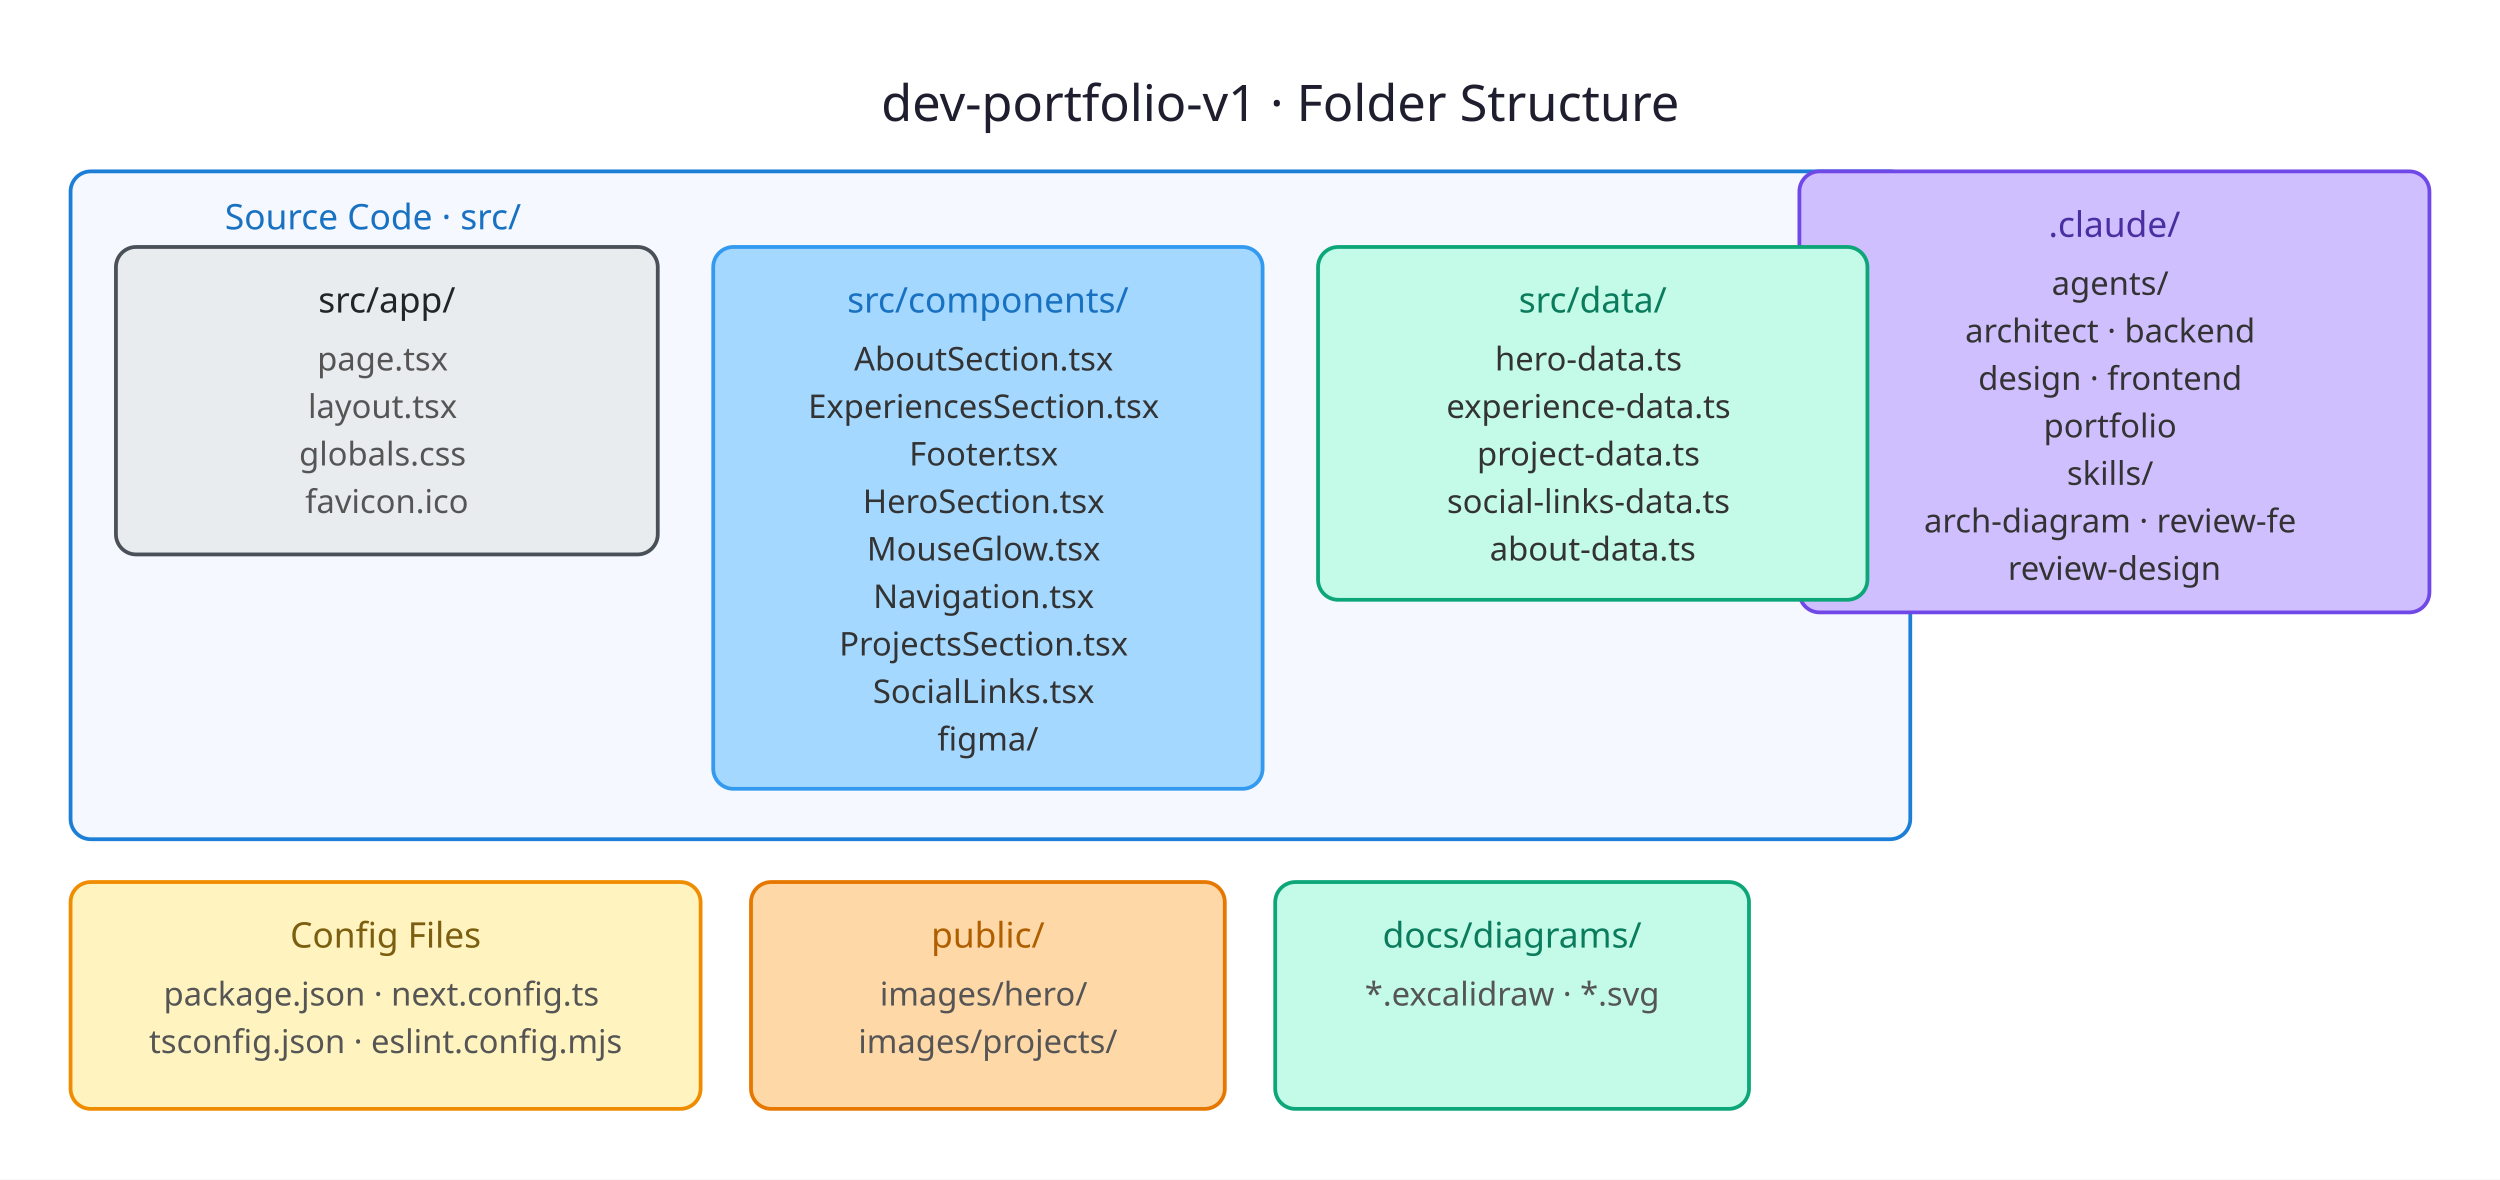
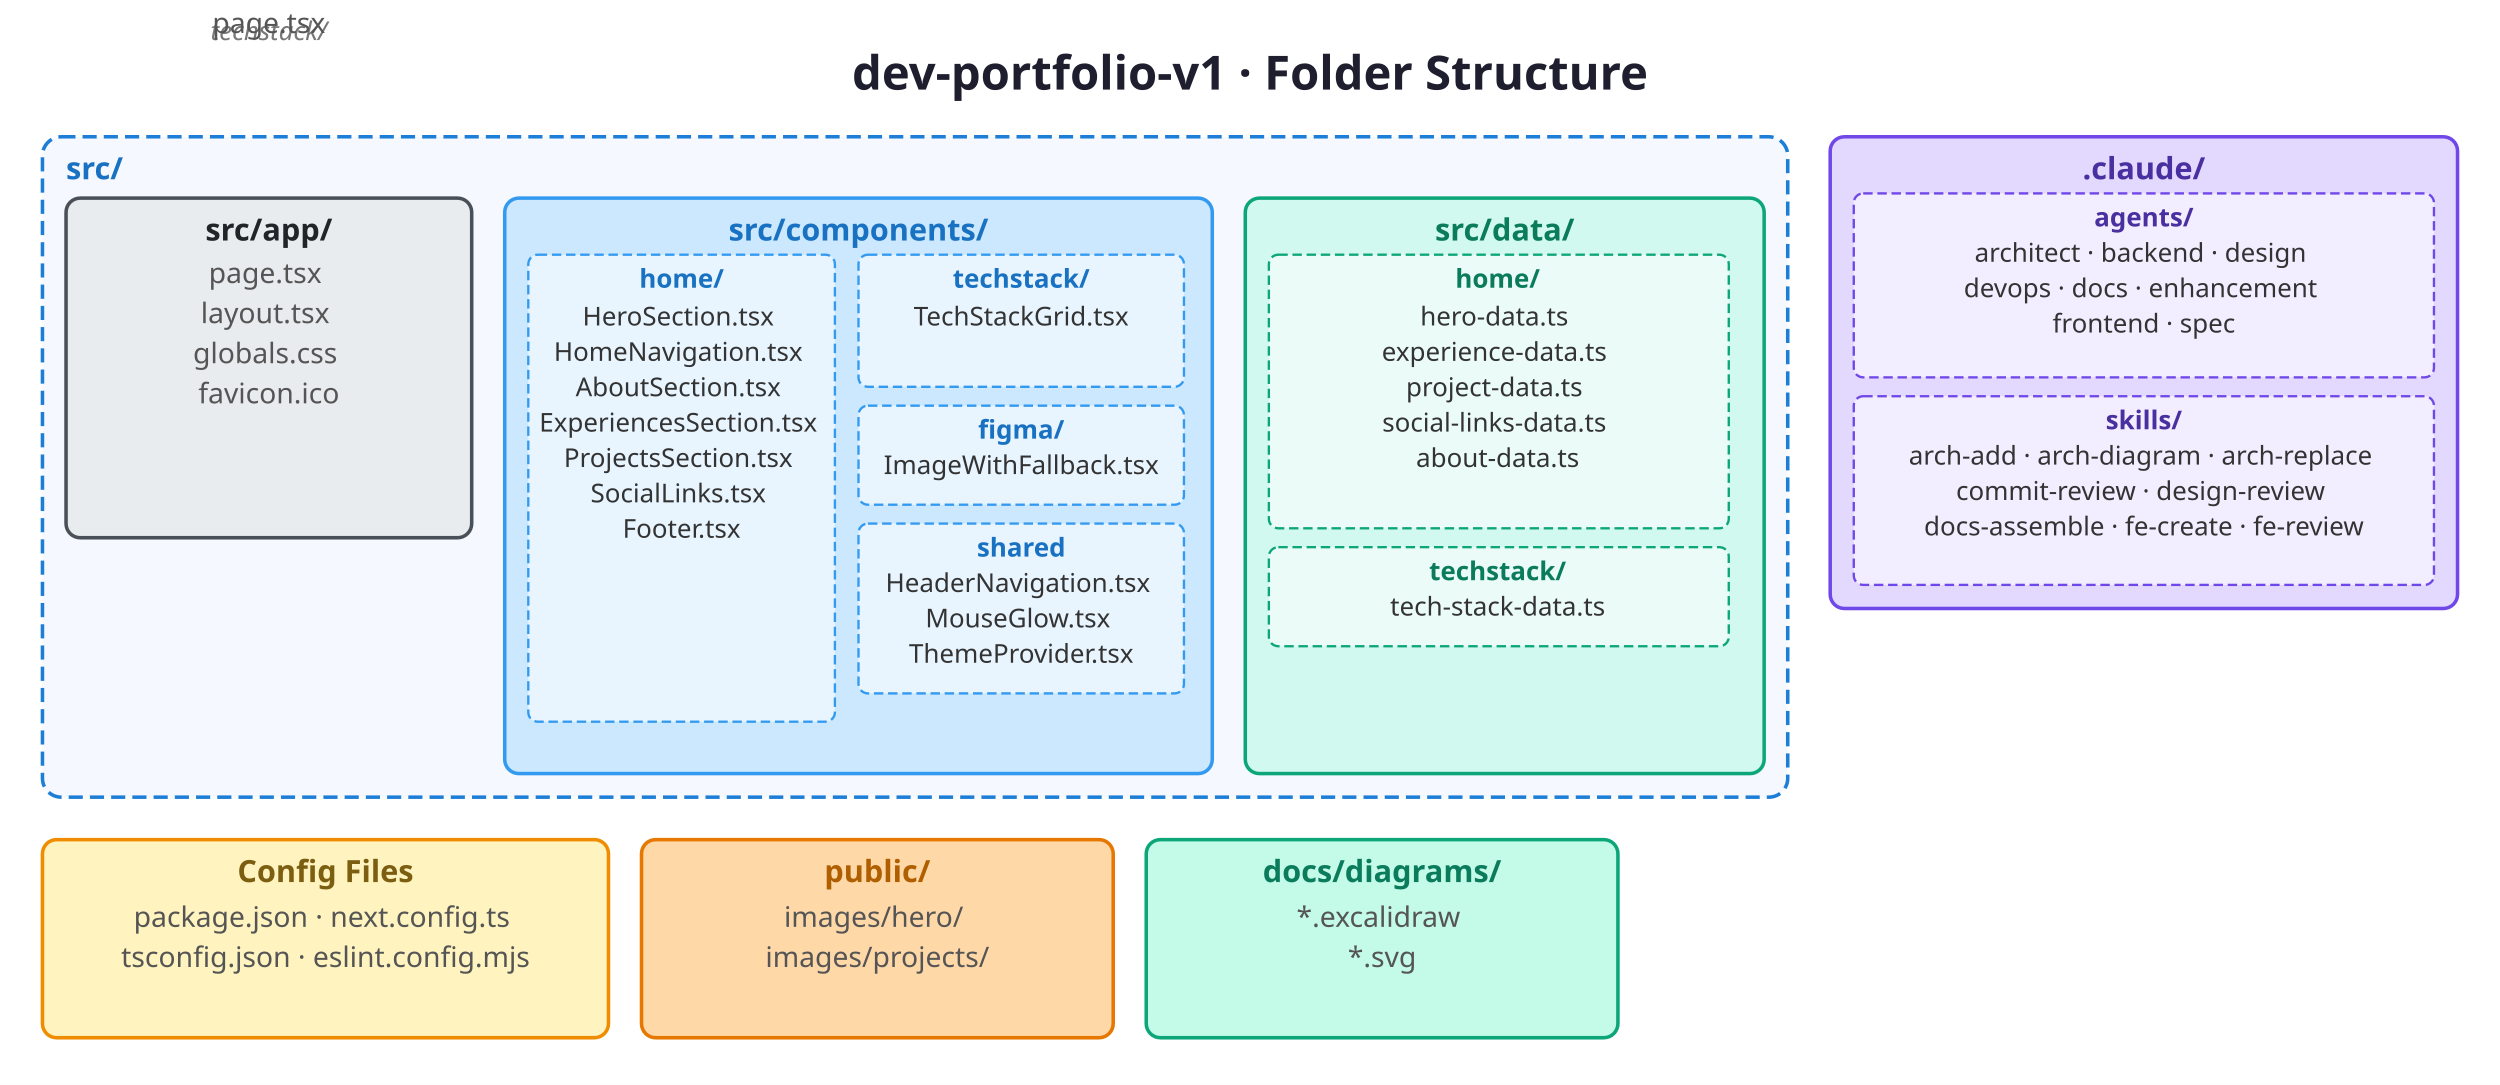
- <svg xmlns="http://www.w3.org/2000/svg" viewBox="0 0 992 468" width="992" height="468">
+ <svg xmlns="http://www.w3.org/2000/svg" viewBox="0 0 1060 460" width="1060" height="460">
  <defs>
    <marker id="ah" markerWidth="8" markerHeight="6" refX="7" refY="3" orient="auto">
      <polygon points="0 0,8 3,0 6" fill="#555" />
    </marker>
  </defs>
-   <rect width="992" height="468" fill="#ffffff" />
-   <rect x="28" y="68" width="730" height="265" rx="8" fill="#dbe4ff" fill-opacity="0.25" stroke="#1c7ed6" stroke-width="1.5" />
-   <rect x="283" y="98" width="218" height="215" rx="8" fill="#a5d8ff" fill-opacity="1" stroke="#339af0" stroke-width="1.5" />
-   <rect x="714" y="68" width="250" height="175" rx="8" fill="#d0bfff" fill-opacity="1" stroke="#7048e8" stroke-width="1.5" />
-   <rect x="523" y="98" width="218" height="140" rx="8" fill="#c3fae8" fill-opacity="1" stroke="#0ca678" stroke-width="1.5" />
-   <rect x="46" y="98" width="215" height="122" rx="8" fill="#e9ecef" fill-opacity="1" stroke="#495057" stroke-width="1.5" />
-   <rect x="28" y="350" width="250" height="90" rx="8" fill="#fff3bf" fill-opacity="1" stroke="#f08c00" stroke-width="1.5" />
-   <rect x="298" y="350" width="188" height="90" rx="8" fill="#ffd8a8" fill-opacity="1" stroke="#e67700" stroke-width="1.5" />
-   <rect x="506" y="350" width="188" height="90" rx="8" fill="#c3fae8" fill-opacity="1" stroke="#0ca678" stroke-width="1.5" />
-   <text text-anchor="middle" fill="#1e1e2e" font-size="20" font-family="system-ui,sans-serif">
-     <tspan x="508" y="48">dev-portfolio-v1  ·  Folder Structure</tspan>
+   <rect width="1060" height="460" fill="#ffffff" />
+   <text text-anchor="middle" fill="#1e1e2e" font-size="20" font-family="system-ui,sans-serif" font-weight="600">
+     <tspan x="530" y="38">dev-portfolio-v1  ·  Folder Structure</tspan>
  </text>
-   <text text-anchor="middle" fill="#1971c2" font-size="14" font-family="system-ui,sans-serif">
-     <tspan x="148" y="91">Source Code  ·  src/</tspan>
+   <rect x="18" y="58" width="740" height="280" rx="8" fill="#dbe4ff" fill-opacity="0.25" stroke="#1c7ed6" stroke-width="1.5" stroke-dasharray="6 3" />
+   <text fill="#1971c2" font-size="13" font-family="system-ui,sans-serif" font-weight="600">
+     <tspan x="28" y="76">src/</tspan>
  </text>
-   <text text-anchor="middle" fill="#212529" font-size="14" font-family="system-ui,sans-serif">
-     <tspan x="153.5" y="124">src/app/</tspan>
+   <rect x="28" y="84" width="172" height="144" rx="6" fill="#e9ecef" fill-opacity="1" stroke="#495057" stroke-width="1.5" />
+   <text text-anchor="middle" fill="#212529" font-size="13" font-family="system-ui,sans-serif" font-weight="600">
+     <tspan x="114" y="102">src/app/</tspan>
  </text>
-   <text text-anchor="middle" fill="#555" font-size="13" font-family="system-ui,sans-serif">
-     <tspan x="153.5" y="147">page.tsx</tspan>
-     <tspan x="153.5" dy="18.85">layout.tsx</tspan>
-     <tspan x="153.5" dy="18.85">globals.css</tspan>
-     <tspan x="153.5" dy="18.85">favicon.ico</tspan>
+   <text text-anchor="middle" fill="#555" font-size="12" font-family="system-ui,sans-serif">
+     <tspan x="114" y="120">page.tsx</tspan>
+     <tspan x="114" dy="17">layout.tsx</tspan>
+     <tspan x="114" dy="17">globals.css</tspan>
+     <tspan x="114" dy="17">favicon.ico</tspan>
  </text>
-   <text text-anchor="middle" fill="#1971c2" font-size="14" font-family="system-ui,sans-serif">
-     <tspan x="392" y="124">src/components/</tspan>
+   <text text-anchor="middle" fill="#777" font-size="11" font-family="system-ui,sans-serif" font-style="italic">
+     <tspan x="114" dy="17">techstack/</tspan>
  </text>
-   <text text-anchor="middle" fill="#333" font-size="13" font-family="system-ui,sans-serif">
-     <tspan x="392" y="147">AboutSection.tsx</tspan>
-     <tspan x="392" dy="18.85">ExperiencesSection.tsx</tspan>
-     <tspan x="392" dy="18.85">Footer.tsx</tspan>
-     <tspan x="392" dy="18.85">HeroSection.tsx</tspan>
-     <tspan x="392" dy="18.85">MouseGlow.tsx</tspan>
-     <tspan x="392" dy="18.85">Navigation.tsx</tspan>
-     <tspan x="392" dy="18.85">ProjectsSection.tsx</tspan>
-     <tspan x="392" dy="18.85">SocialLinks.tsx</tspan>
-     <tspan x="392" dy="18.85">figma/</tspan>
+   <text text-anchor="middle" fill="#555" font-size="12" font-family="system-ui,sans-serif">
+     <tspan x="114" dy="14">  page.tsx</tspan>
  </text>
-   <text text-anchor="middle" fill="#0a7c5c" font-size="14" font-family="system-ui,sans-serif">
-     <tspan x="632" y="124">src/data/</tspan>
+   <rect x="214" y="84" width="300" height="244" rx="6" fill="#a5d8ff" fill-opacity="0.5" stroke="#339af0" stroke-width="1.5" />
+   <text text-anchor="middle" fill="#1971c2" font-size="13" font-family="system-ui,sans-serif" font-weight="600">
+     <tspan x="364" y="102">src/components/</tspan>
  </text>
-   <text text-anchor="middle" fill="#333" font-size="13" font-family="system-ui,sans-serif">
-     <tspan x="632" y="147">hero-data.ts</tspan>
-     <tspan x="632" dy="18.85">experience-data.ts</tspan>
-     <tspan x="632" dy="18.85">project-data.ts</tspan>
-     <tspan x="632" dy="18.85">social-links-data.ts</tspan>
-     <tspan x="632" dy="18.85">about-data.ts</tspan>
+   <rect x="224" y="108" width="130" height="198" rx="4" fill="#ffffff" fill-opacity="0.55" stroke="#339af0" stroke-width="1" stroke-dasharray="4 2" />
+   <text text-anchor="middle" fill="#1971c2" font-size="11" font-family="system-ui,sans-serif" font-weight="600">
+     <tspan x="289" y="122">home/</tspan>
  </text>
-   <text text-anchor="middle" fill="#7c5e10" font-size="14" font-family="system-ui,sans-serif">
-     <tspan x="153" y="376">Config Files</tspan>
+   <text text-anchor="middle" fill="#333" font-size="11" font-family="system-ui,sans-serif">
+     <tspan x="289" y="138">HeroSection.tsx</tspan>
+     <tspan x="289" dy="15">HomeNavigation.tsx</tspan>
+     <tspan x="289" dy="15">AboutSection.tsx</tspan>
+     <tspan x="289" dy="15">ExperiencesSection.tsx</tspan>
+     <tspan x="289" dy="15">ProjectsSection.tsx</tspan>
+     <tspan x="289" dy="15">SocialLinks.tsx</tspan>
+     <tspan x="289" dy="15">Footer.tsx</tspan>
  </text>
-   <text text-anchor="middle" fill="#555" font-size="13" font-family="system-ui,sans-serif">
-     <tspan x="153" y="399">package.json · next.config.ts</tspan>
-     <tspan x="153" dy="18.85">tsconfig.json · eslint.config.mjs</tspan>
+   <rect x="364" y="108" width="138" height="56" rx="4" fill="#ffffff" fill-opacity="0.55" stroke="#339af0" stroke-width="1" stroke-dasharray="4 2" />
+   <text text-anchor="middle" fill="#1971c2" font-size="11" font-family="system-ui,sans-serif" font-weight="600">
+     <tspan x="433" y="122">techstack/</tspan>
  </text>
-   <text text-anchor="middle" fill="#b05f00" font-size="14" font-family="system-ui,sans-serif">
-     <tspan x="392" y="376">public/</tspan>
+   <text text-anchor="middle" fill="#333" font-size="11" font-family="system-ui,sans-serif">
+     <tspan x="433" y="138">TechStackGrid.tsx</tspan>
  </text>
-   <text text-anchor="middle" fill="#555" font-size="13" font-family="system-ui,sans-serif">
-     <tspan x="392" y="399">images/hero/</tspan>
-     <tspan x="392" dy="18.85">images/projects/</tspan>
+   <rect x="364" y="172" width="138" height="42" rx="4" fill="#ffffff" fill-opacity="0.55" stroke="#339af0" stroke-width="1" stroke-dasharray="4 2" />
+   <text text-anchor="middle" fill="#1971c2" font-size="11" font-family="system-ui,sans-serif" font-weight="600">
+     <tspan x="433" y="186">figma/</tspan>
  </text>
-   <text text-anchor="middle" fill="#0a7c5c" font-size="14" font-family="system-ui,sans-serif">
-     <tspan x="600" y="376">docs/diagrams/</tspan>
+   <text text-anchor="middle" fill="#333" font-size="11" font-family="system-ui,sans-serif">
+     <tspan x="433" y="201">ImageWithFallback.tsx</tspan>
  </text>
-   <text text-anchor="middle" fill="#555" font-size="13" font-family="system-ui,sans-serif">
-     <tspan x="600" y="399">*.excalidraw  ·  *.svg</tspan>
+   <rect x="364" y="222" width="138" height="72" rx="4" fill="#ffffff" fill-opacity="0.55" stroke="#339af0" stroke-width="1" stroke-dasharray="4 2" />
+   <text text-anchor="middle" fill="#1971c2" font-size="11" font-family="system-ui,sans-serif" font-weight="600">
+     <tspan x="433" y="236">shared</tspan>
  </text>
-   <text text-anchor="middle" fill="#4a2fa0" font-size="14" font-family="system-ui,sans-serif">
-     <tspan x="839" y="94">.claude/</tspan>
+   <text text-anchor="middle" fill="#333" font-size="11" font-family="system-ui,sans-serif">
+     <tspan x="433" y="251">HeaderNavigation.tsx</tspan>
+     <tspan x="433" dy="15">MouseGlow.tsx</tspan>
+     <tspan x="433" dy="15">ThemeProvider.tsx</tspan>
  </text>
-   <text text-anchor="middle" fill="#333" font-size="13" font-family="system-ui,sans-serif">
-     <tspan x="839" y="117">agents/</tspan>
-     <tspan x="839" dy="18.85">architect · backend</tspan>
-     <tspan x="839" dy="18.85">design · frontend</tspan>
-     <tspan x="839" dy="18.85">portfolio</tspan>
-     <tspan x="839" dy="18.85">skills/</tspan>
-     <tspan x="839" dy="18.85">arch-diagram · review-fe</tspan>
-     <tspan x="839" dy="18.85">review-design</tspan>
+   <rect x="528" y="84" width="220" height="244" rx="6" fill="#c3fae8" fill-opacity="0.7" stroke="#0ca678" stroke-width="1.5" />
+   <text text-anchor="middle" fill="#0a7c5c" font-size="13" font-family="system-ui,sans-serif" font-weight="600">
+     <tspan x="638" y="102">src/data/</tspan>
+   </text>
+   <rect x="538" y="108" width="195" height="116" rx="4" fill="#ffffff" fill-opacity="0.55" stroke="#0ca678" stroke-width="1" stroke-dasharray="4 2" />
+   <text text-anchor="middle" fill="#0a7c5c" font-size="11" font-family="system-ui,sans-serif" font-weight="600">
+     <tspan x="635" y="122">home/</tspan>
+   </text>
+   <text text-anchor="middle" fill="#333" font-size="11" font-family="system-ui,sans-serif">
+     <tspan x="635" y="138">hero-data.ts</tspan>
+     <tspan x="635" dy="15">experience-data.ts</tspan>
+     <tspan x="635" dy="15">project-data.ts</tspan>
+     <tspan x="635" dy="15">social-links-data.ts</tspan>
+     <tspan x="635" dy="15">about-data.ts</tspan>
+   </text>
+   <rect x="538" y="232" width="195" height="42" rx="4" fill="#ffffff" fill-opacity="0.55" stroke="#0ca678" stroke-width="1" stroke-dasharray="4 2" />
+   <text text-anchor="middle" fill="#0a7c5c" font-size="11" font-family="system-ui,sans-serif" font-weight="600">
+     <tspan x="635" y="246">techstack/</tspan>
+   </text>
+   <text text-anchor="middle" fill="#333" font-size="11" font-family="system-ui,sans-serif">
+     <tspan x="635" y="261">tech-stack-data.ts</tspan>
+   </text>
+   <rect x="18" y="356" width="240" height="84" rx="6" fill="#fff3bf" fill-opacity="1" stroke="#f08c00" stroke-width="1.5" />
+   <text text-anchor="middle" fill="#7c5e10" font-size="13" font-family="system-ui,sans-serif" font-weight="600">
+     <tspan x="138" y="374">Config Files</tspan>
+   </text>
+   <text text-anchor="middle" fill="#555" font-size="12" font-family="system-ui,sans-serif">
+     <tspan x="138" y="393">package.json  ·  next.config.ts</tspan>
+     <tspan x="138" dy="17">tsconfig.json  ·  eslint.config.mjs</tspan>
+   </text>
+   <rect x="272" y="356" width="200" height="84" rx="6" fill="#ffd8a8" fill-opacity="1" stroke="#e67700" stroke-width="1.5" />
+   <text text-anchor="middle" fill="#b05f00" font-size="13" font-family="system-ui,sans-serif" font-weight="600">
+     <tspan x="372" y="374">public/</tspan>
+   </text>
+   <text text-anchor="middle" fill="#555" font-size="12" font-family="system-ui,sans-serif">
+     <tspan x="372" y="393">images/hero/</tspan>
+     <tspan x="372" dy="17">images/projects/</tspan>
+   </text>
+   <rect x="486" y="356" width="200" height="84" rx="6" fill="#c3fae8" fill-opacity="1" stroke="#0ca678" stroke-width="1.5" />
+   <text text-anchor="middle" fill="#0a7c5c" font-size="13" font-family="system-ui,sans-serif" font-weight="600">
+     <tspan x="586" y="374">docs/diagrams/</tspan>
+   </text>
+   <text text-anchor="middle" fill="#555" font-size="12" font-family="system-ui,sans-serif">
+     <tspan x="586" y="393">*.excalidraw</tspan>
+     <tspan x="586" dy="17">*.svg</tspan>
+   </text>
+   <rect x="776" y="58" width="266" height="200" rx="6" fill="#d0bfff" fill-opacity="0.6" stroke="#7048e8" stroke-width="1.5" />
+   <text text-anchor="middle" fill="#4a2fa0" font-size="13" font-family="system-ui,sans-serif" font-weight="600">
+     <tspan x="909" y="76">.claude/</tspan>
+   </text>
+   <rect x="786" y="82" width="246" height="78" rx="4" fill="#ffffff" fill-opacity="0.55" stroke="#7048e8" stroke-width="1" stroke-dasharray="4 2" />
+   <text text-anchor="middle" fill="#4a2fa0" font-size="11" font-family="system-ui,sans-serif" font-weight="600">
+     <tspan x="909" y="96">agents/</tspan>
+   </text>
+   <text text-anchor="middle" fill="#333" font-size="11" font-family="system-ui,sans-serif">
+     <tspan x="909" y="111">architect · backend · design</tspan>
+     <tspan x="909" dy="15">devops · docs · enhancement</tspan>
+     <tspan x="909" dy="15">frontend · spec</tspan>
+   </text>
+   <rect x="786" y="168" width="246" height="80" rx="4" fill="#ffffff" fill-opacity="0.55" stroke="#7048e8" stroke-width="1" stroke-dasharray="4 2" />
+   <text text-anchor="middle" fill="#4a2fa0" font-size="11" font-family="system-ui,sans-serif" font-weight="600">
+     <tspan x="909" y="182">skills/</tspan>
+   </text>
+   <text text-anchor="middle" fill="#333" font-size="11" font-family="system-ui,sans-serif">
+     <tspan x="909" y="197">arch-add · arch-diagram · arch-replace</tspan>
+     <tspan x="909" dy="15">commit-review · design-review</tspan>
+     <tspan x="909" dy="15">docs-assemble · fe-create · fe-review</tspan>
  </text>
</svg>
